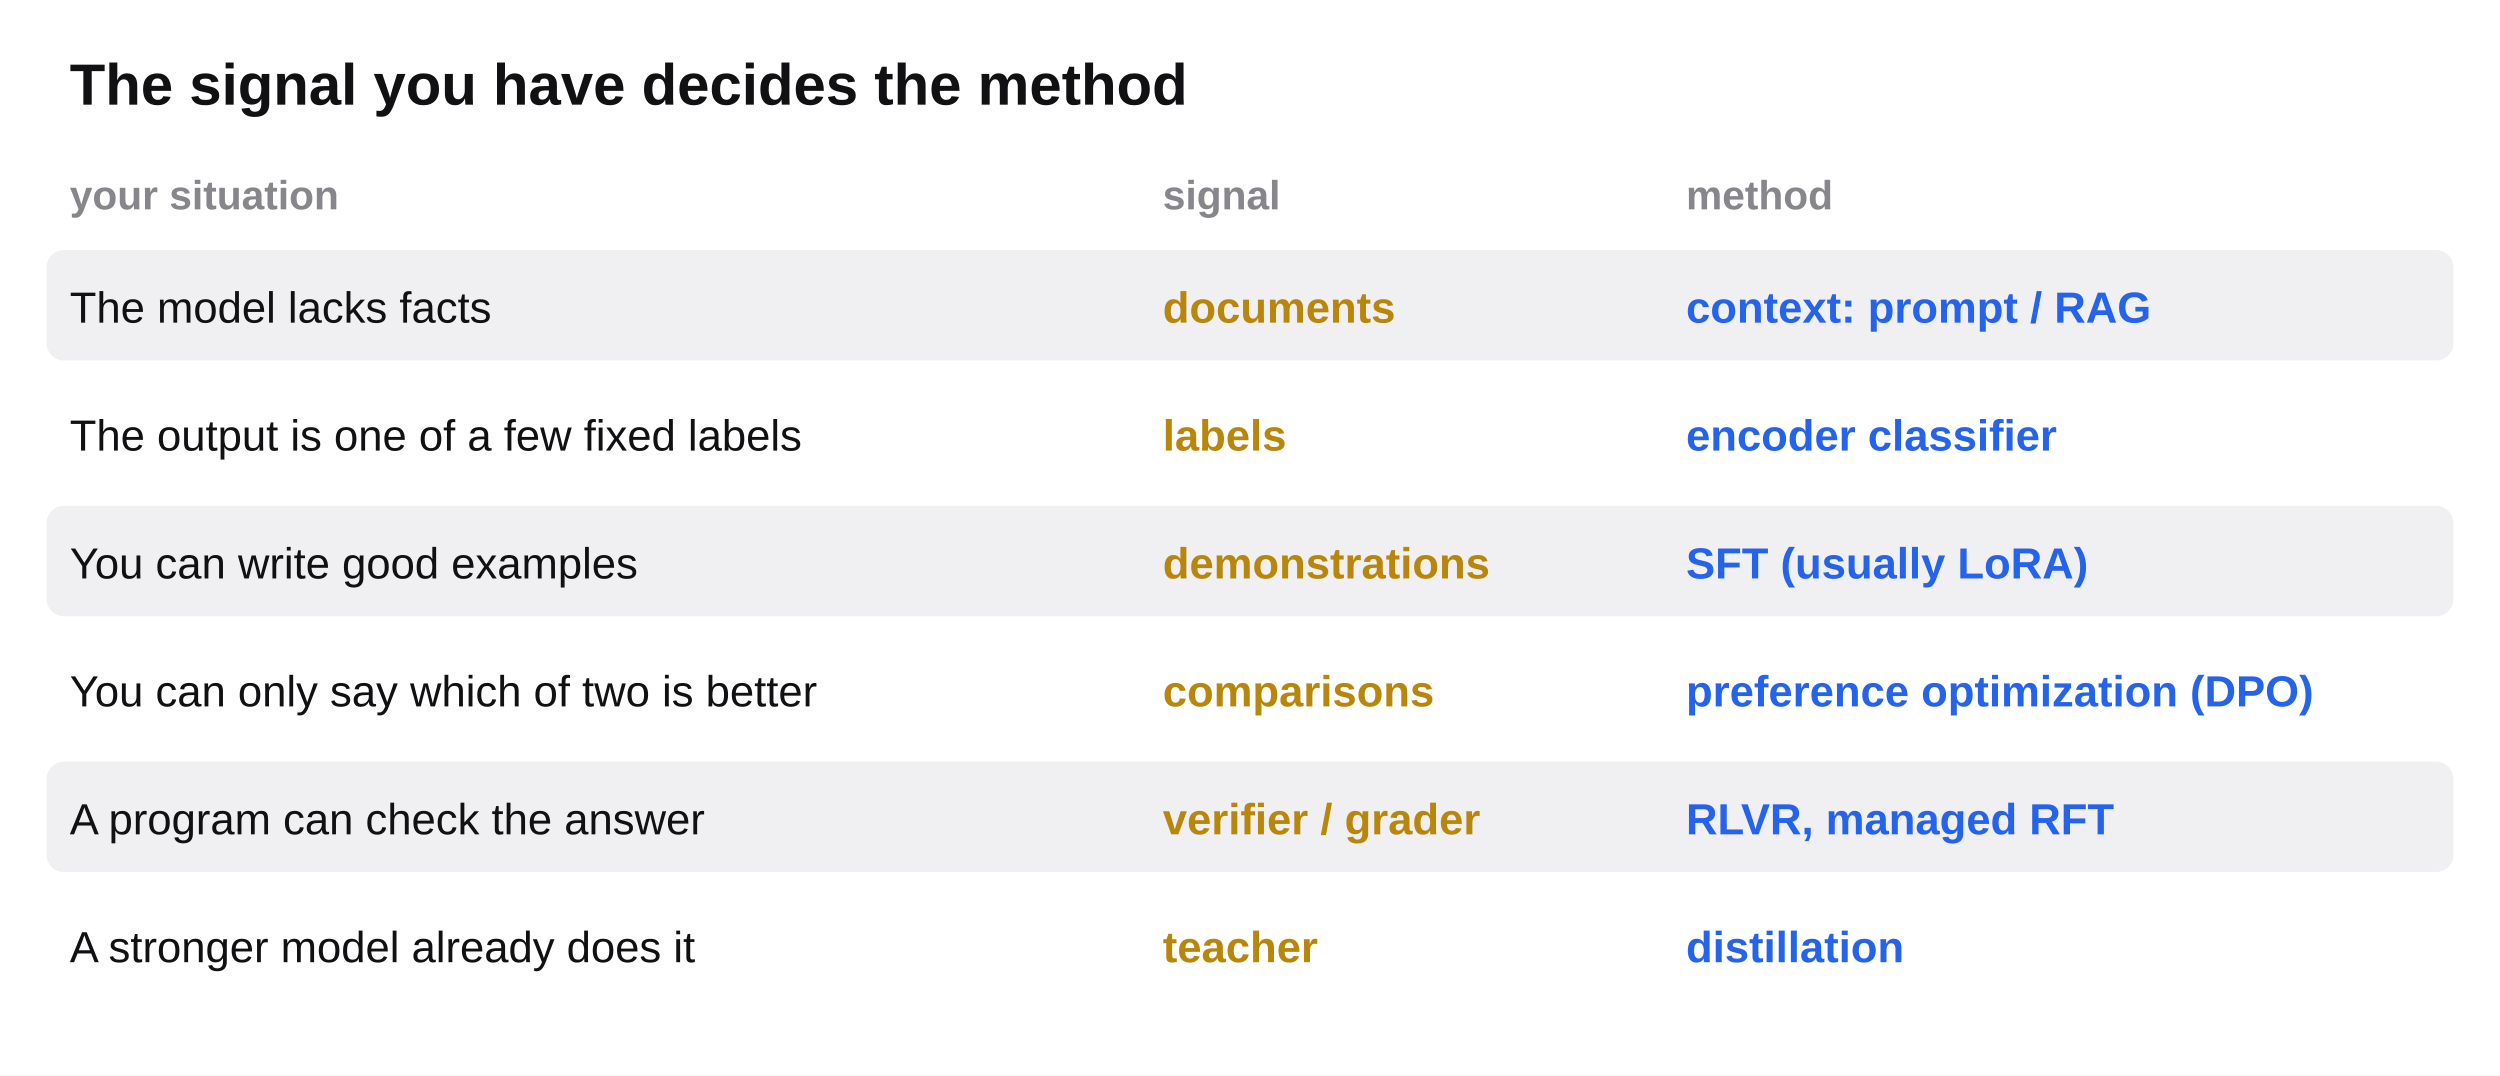
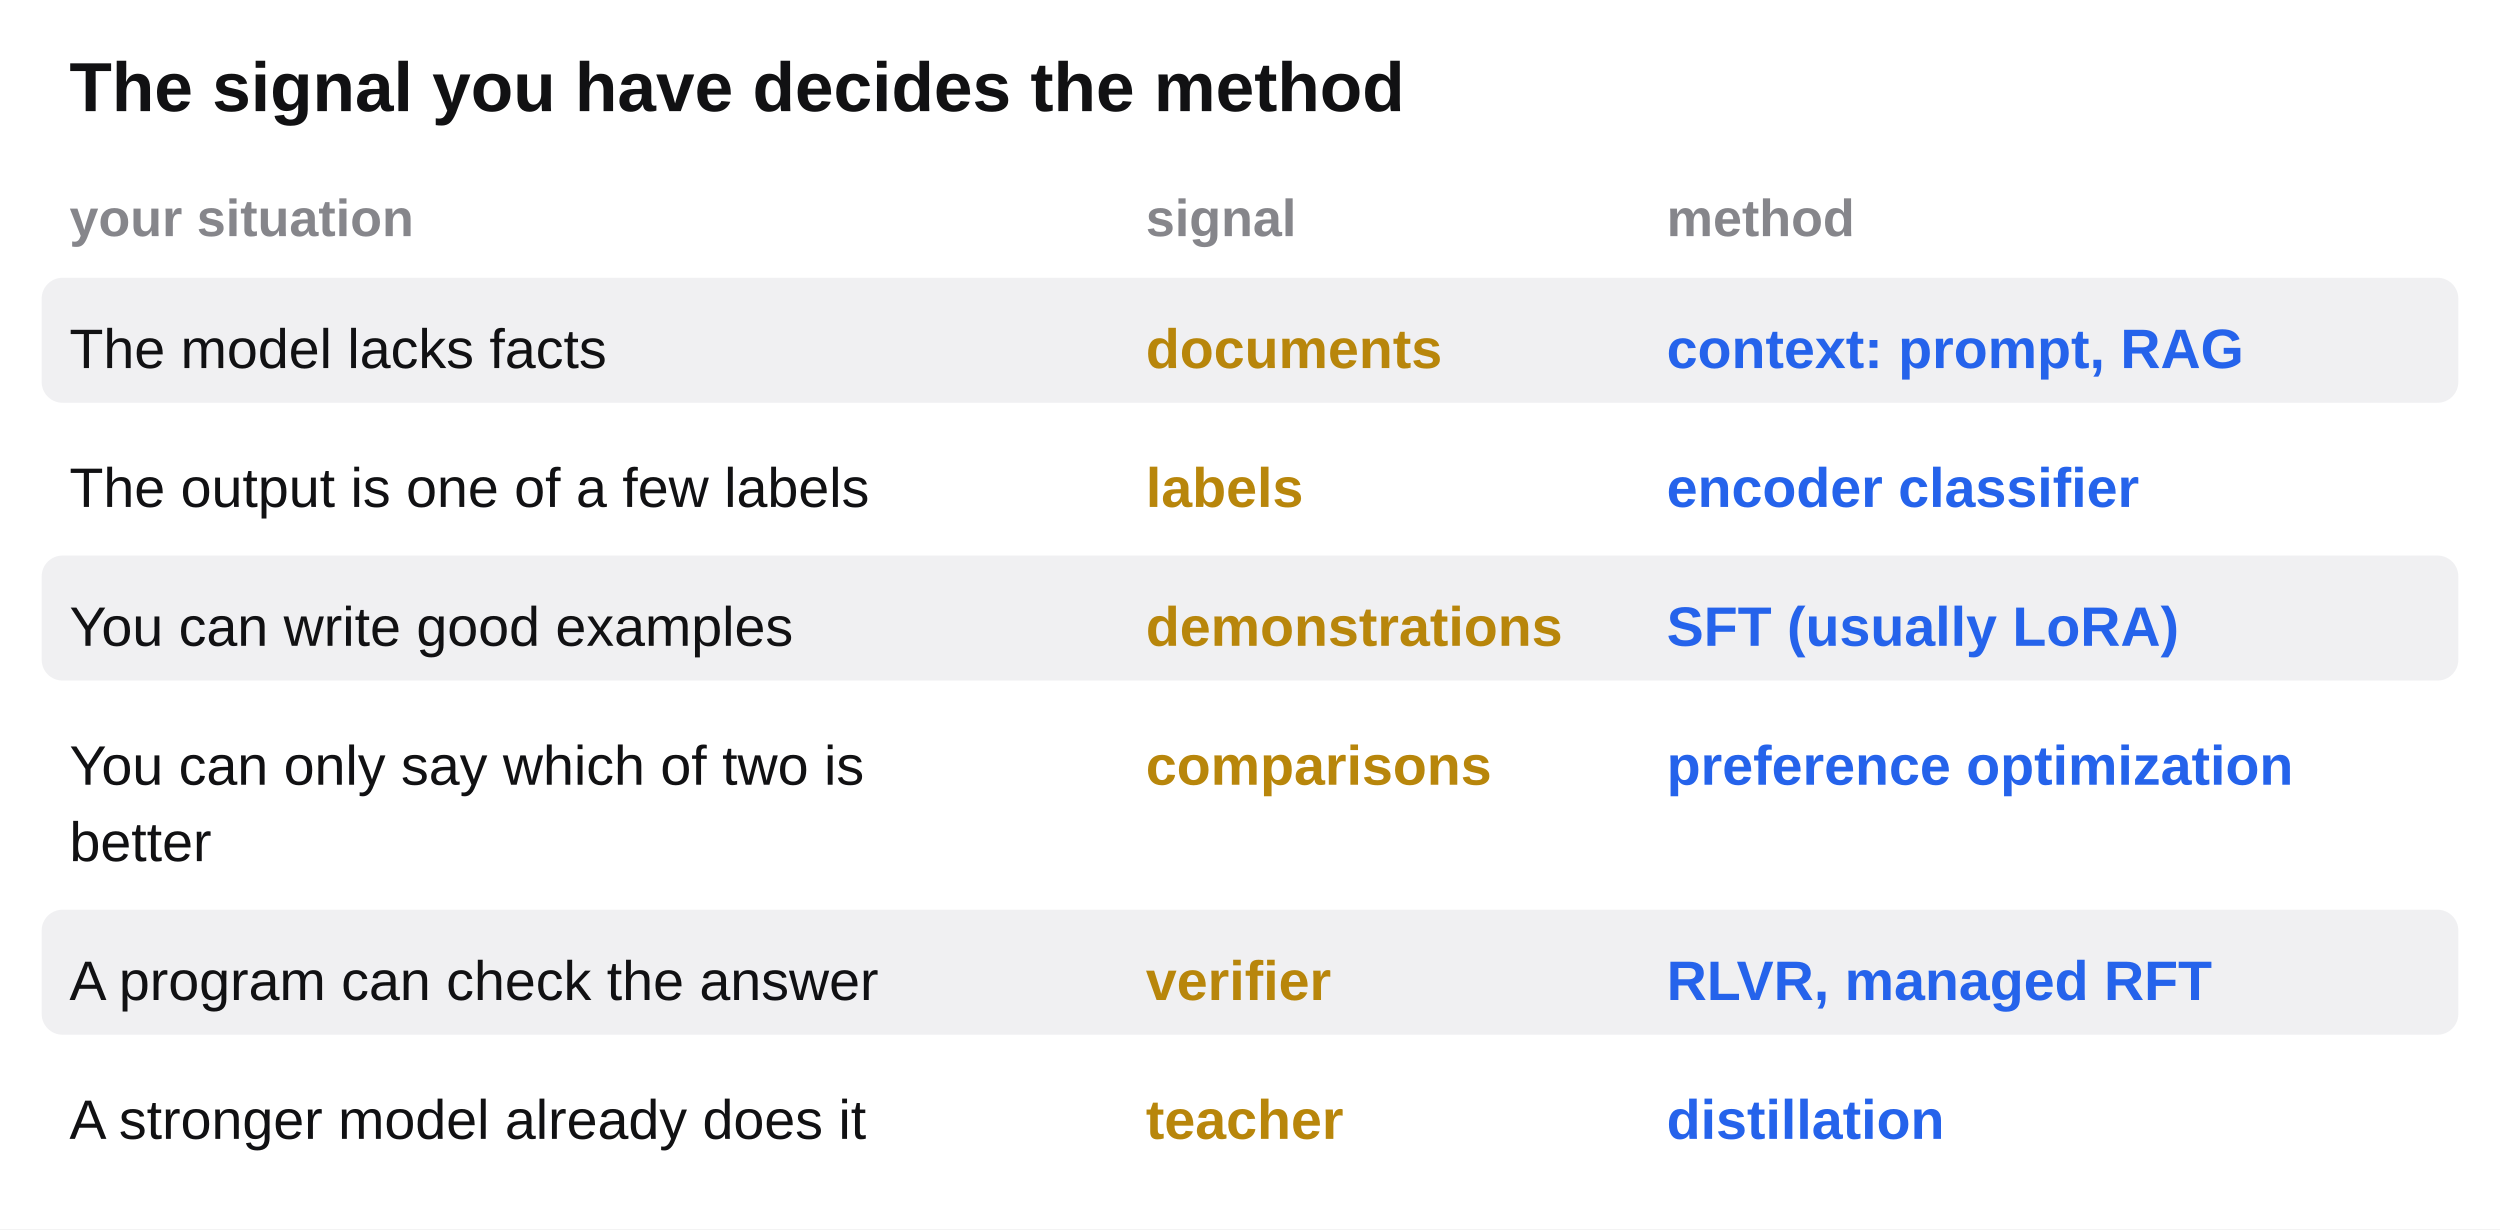
- <svg xmlns="http://www.w3.org/2000/svg" viewBox="0 0 860 370" width="860" height="370" font-family="-apple-system, 'PingFang SC', 'Noto Sans SC', 'Helvetica Neue', Arial, sans-serif">
-   <rect width="860" height="370" fill="#FFFFFF" />
-   <text x="24.0" y="36.0" font-size="20" fill="#111113" text-anchor="start" font-weight="600">The signal you have decides the method</text>
-   <text x="24.0" y="72.0" font-size="14" fill="#86868B" text-anchor="start" font-weight="600">your situation</text>
-   <text x="400.0" y="72.0" font-size="14" fill="#86868B" text-anchor="start" font-weight="600">signal</text>
-   <text x="580.0" y="72.0" font-size="14" fill="#86868B" text-anchor="start" font-weight="600">method</text>
-   <rect x="16.0" y="86.0" width="828.0" height="38.0" rx="6" fill="#E6E6EA" fill-opacity="0.6" stroke="none" stroke-width="0" />
-   <text x="24.0" y="111.0" font-size="15" fill="#111113" text-anchor="start" font-weight="400">The model lacks facts</text>
-   <text x="400.0" y="111.0" font-size="15" fill="#B8860B" text-anchor="start" font-weight="600">documents</text>
-   <text x="580.0" y="111.0" font-size="15" fill="#2563EB" text-anchor="start" font-weight="600">context: prompt / RAG</text>
-   <rect x="16.0" y="130.0" width="828.0" height="38.0" rx="6" fill="#FFFFFF" fill-opacity="0.6" stroke="none" stroke-width="0" />
-   <text x="24.0" y="155.0" font-size="15" fill="#111113" text-anchor="start" font-weight="400">The output is one of a few fixed labels</text>
-   <text x="400.0" y="155.0" font-size="15" fill="#B8860B" text-anchor="start" font-weight="600">labels</text>
-   <text x="580.0" y="155.0" font-size="15" fill="#2563EB" text-anchor="start" font-weight="600">encoder classifier</text>
-   <rect x="16.0" y="174.0" width="828.0" height="38.0" rx="6" fill="#E6E6EA" fill-opacity="0.6" stroke="none" stroke-width="0" />
-   <text x="24.0" y="199.0" font-size="15" fill="#111113" text-anchor="start" font-weight="400">You can write good examples</text>
-   <text x="400.0" y="199.0" font-size="15" fill="#B8860B" text-anchor="start" font-weight="600">demonstrations</text>
-   <text x="580.0" y="199.0" font-size="15" fill="#2563EB" text-anchor="start" font-weight="600">SFT (usually LoRA)</text>
-   <rect x="16.0" y="218.0" width="828.0" height="38.0" rx="6" fill="#FFFFFF" fill-opacity="0.6" stroke="none" stroke-width="0" />
-   <text x="24.0" y="243.0" font-size="15" fill="#111113" text-anchor="start" font-weight="400">You can only say which of two is better</text>
-   <text x="400.0" y="243.0" font-size="15" fill="#B8860B" text-anchor="start" font-weight="600">comparisons</text>
-   <text x="580.0" y="243.0" font-size="15" fill="#2563EB" text-anchor="start" font-weight="600">preference optimization (DPO)</text>
-   <rect x="16.0" y="262.0" width="828.0" height="38.0" rx="6" fill="#E6E6EA" fill-opacity="0.6" stroke="none" stroke-width="0" />
-   <text x="24.0" y="287.0" font-size="15" fill="#111113" text-anchor="start" font-weight="400">A program can check the answer</text>
-   <text x="400.0" y="287.0" font-size="15" fill="#B8860B" text-anchor="start" font-weight="600">verifier / grader</text>
-   <text x="580.0" y="287.0" font-size="15" fill="#2563EB" text-anchor="start" font-weight="600">RLVR, managed RFT</text>
-   <rect x="16.0" y="306.0" width="828.0" height="38.0" rx="6" fill="#FFFFFF" fill-opacity="0.6" stroke="none" stroke-width="0" />
-   <text x="24.0" y="331.0" font-size="15" fill="#111113" text-anchor="start" font-weight="400">A stronger model already does it</text>
-   <text x="400.0" y="331.0" font-size="15" fill="#B8860B" text-anchor="start" font-weight="600">teacher</text>
-   <text x="580.0" y="331.0" font-size="15" fill="#2563EB" text-anchor="start" font-weight="600">distillation</text>
+ <svg xmlns="http://www.w3.org/2000/svg" viewBox="0 0 720 354" width="720" height="354" font-family="-apple-system, 'PingFang SC', 'Noto Sans SC', 'Helvetica Neue', Arial, sans-serif">
+   <rect width="720" height="354" fill="#FFFFFF" />
+   <text x="20.0" y="32.0" font-size="20" fill="#111113" text-anchor="start" font-weight="600">The signal you have decides the method</text>
+   <text x="20.0" y="68.0" font-size="15" fill="#86868B" text-anchor="start" font-weight="600">your situation</text>
+   <text x="330.0" y="68.0" font-size="15" fill="#86868B" text-anchor="start" font-weight="600">signal</text>
+   <text x="480.0" y="68.0" font-size="15" fill="#86868B" text-anchor="start" font-weight="600">method</text>
+   <rect x="12.0" y="80.0" width="696.0" height="36.0" rx="6" fill="#E6E6EA" fill-opacity="0.6" stroke="none" stroke-width="0" />
+   <text x="20.0" y="106.0" font-size="16" fill="#111113" text-anchor="start" font-weight="400">The model lacks facts</text>
+   <text x="330.0" y="106.0" font-size="16" fill="#B8860B" text-anchor="start" font-weight="600">documents</text>
+   <text x="480.0" y="106.0" font-size="16" fill="#2563EB" text-anchor="start" font-weight="600">context: prompt, RAG</text>
+   <rect x="12.0" y="120.0" width="696.0" height="36.0" rx="6" fill="#FFFFFF" fill-opacity="0.6" stroke="none" stroke-width="0" />
+   <text x="20.0" y="146.0" font-size="16" fill="#111113" text-anchor="start" font-weight="400">The output is one of a few labels</text>
+   <text x="330.0" y="146.0" font-size="16" fill="#B8860B" text-anchor="start" font-weight="600">labels</text>
+   <text x="480.0" y="146.0" font-size="16" fill="#2563EB" text-anchor="start" font-weight="600">encoder classifier</text>
+   <rect x="12.0" y="160.0" width="696.0" height="36.0" rx="6" fill="#E6E6EA" fill-opacity="0.6" stroke="none" stroke-width="0" />
+   <text x="20.0" y="186.0" font-size="16" fill="#111113" text-anchor="start" font-weight="400">You can write good examples</text>
+   <text x="330.0" y="186.0" font-size="16" fill="#B8860B" text-anchor="start" font-weight="600">demonstrations</text>
+   <text x="480.0" y="186.0" font-size="16" fill="#2563EB" text-anchor="start" font-weight="600">SFT (usually LoRA)</text>
+   <rect x="12.0" y="200.0" width="696.0" height="58.0" rx="6" fill="#FFFFFF" fill-opacity="0.6" stroke="none" stroke-width="0" />
+   <text x="20.0" y="226.0" font-size="16" fill="#111113" text-anchor="start" font-weight="400">You can only say which of two is</text>
+   <text x="20.0" y="248.0" font-size="16" fill="#111113" text-anchor="start" font-weight="400">better</text>
+   <text x="330.0" y="226.0" font-size="16" fill="#B8860B" text-anchor="start" font-weight="600">comparisons</text>
+   <text x="480.0" y="226.0" font-size="16" fill="#2563EB" text-anchor="start" font-weight="600">preference optimization</text>
+   <rect x="12.0" y="262.0" width="696.0" height="36.0" rx="6" fill="#E6E6EA" fill-opacity="0.6" stroke="none" stroke-width="0" />
+   <text x="20.0" y="288.0" font-size="16" fill="#111113" text-anchor="start" font-weight="400">A program can check the answer</text>
+   <text x="330.0" y="288.0" font-size="16" fill="#B8860B" text-anchor="start" font-weight="600">verifier</text>
+   <text x="480.0" y="288.0" font-size="16" fill="#2563EB" text-anchor="start" font-weight="600">RLVR, managed RFT</text>
+   <rect x="12.0" y="302.0" width="696.0" height="36.0" rx="6" fill="#FFFFFF" fill-opacity="0.6" stroke="none" stroke-width="0" />
+   <text x="20.0" y="328.0" font-size="16" fill="#111113" text-anchor="start" font-weight="400">A stronger model already does it</text>
+   <text x="330.0" y="328.0" font-size="16" fill="#B8860B" text-anchor="start" font-weight="600">teacher</text>
+   <text x="480.0" y="328.0" font-size="16" fill="#2563EB" text-anchor="start" font-weight="600">distillation</text>
</svg>
